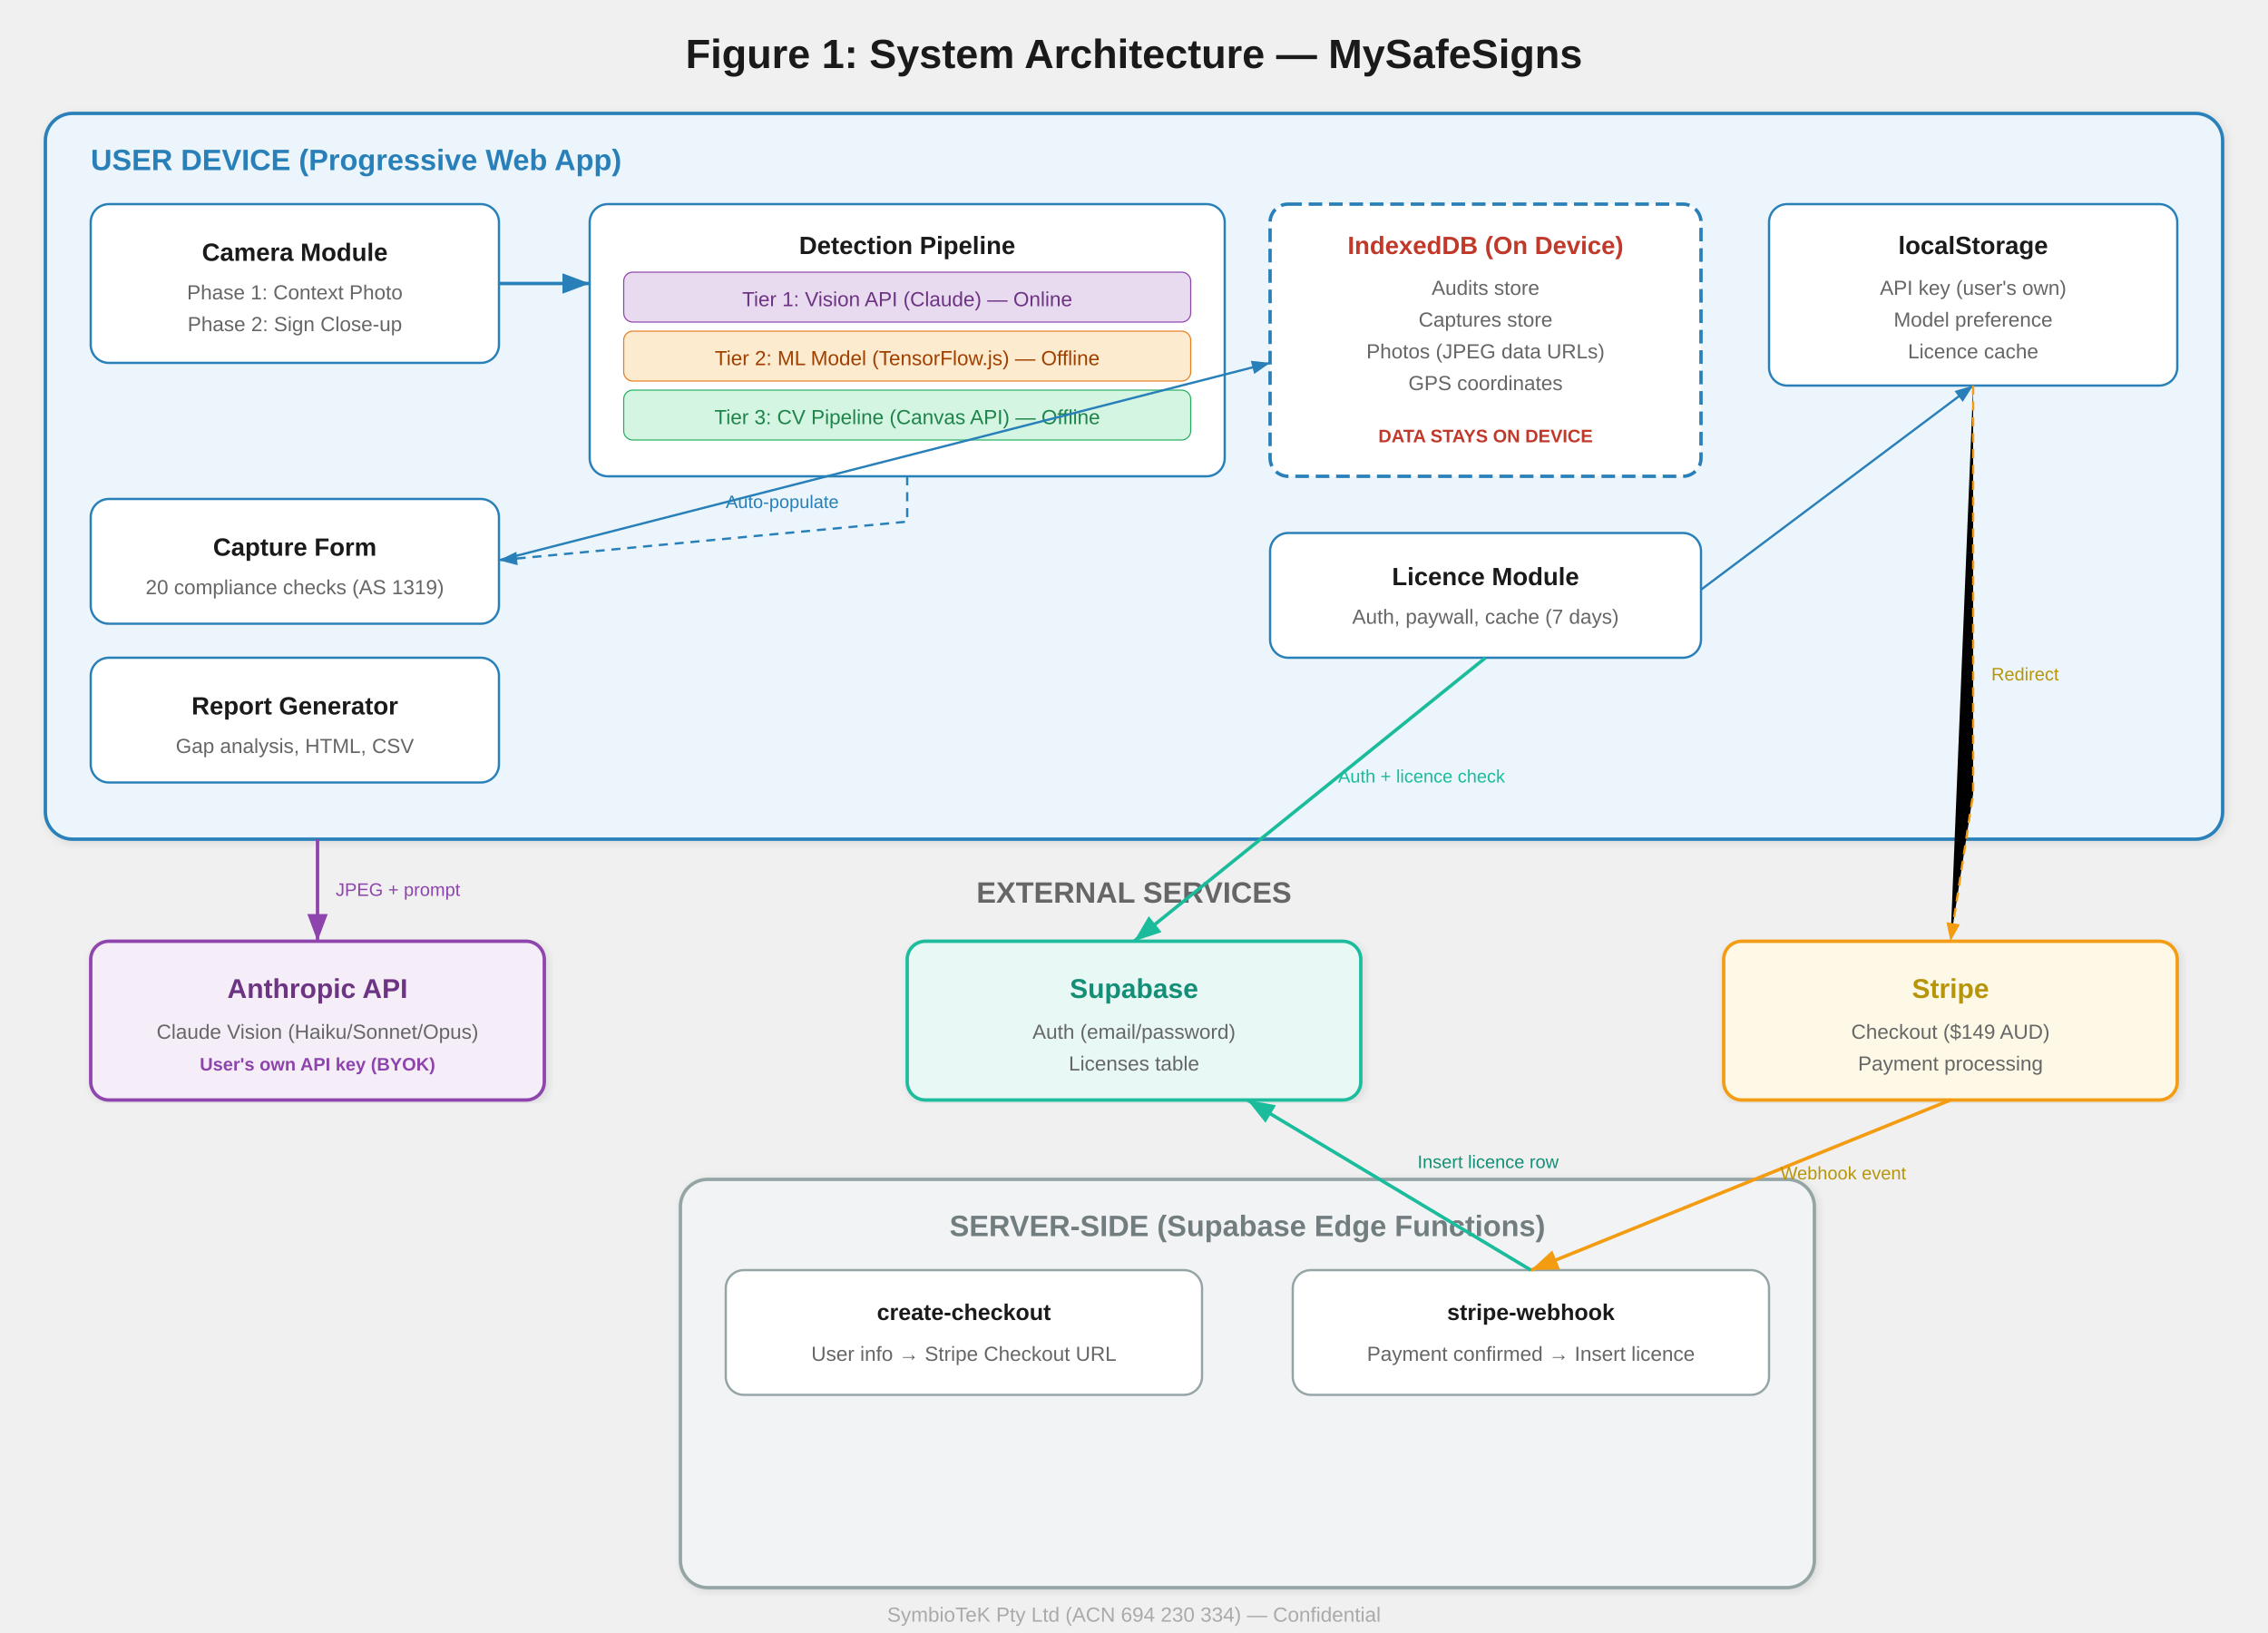
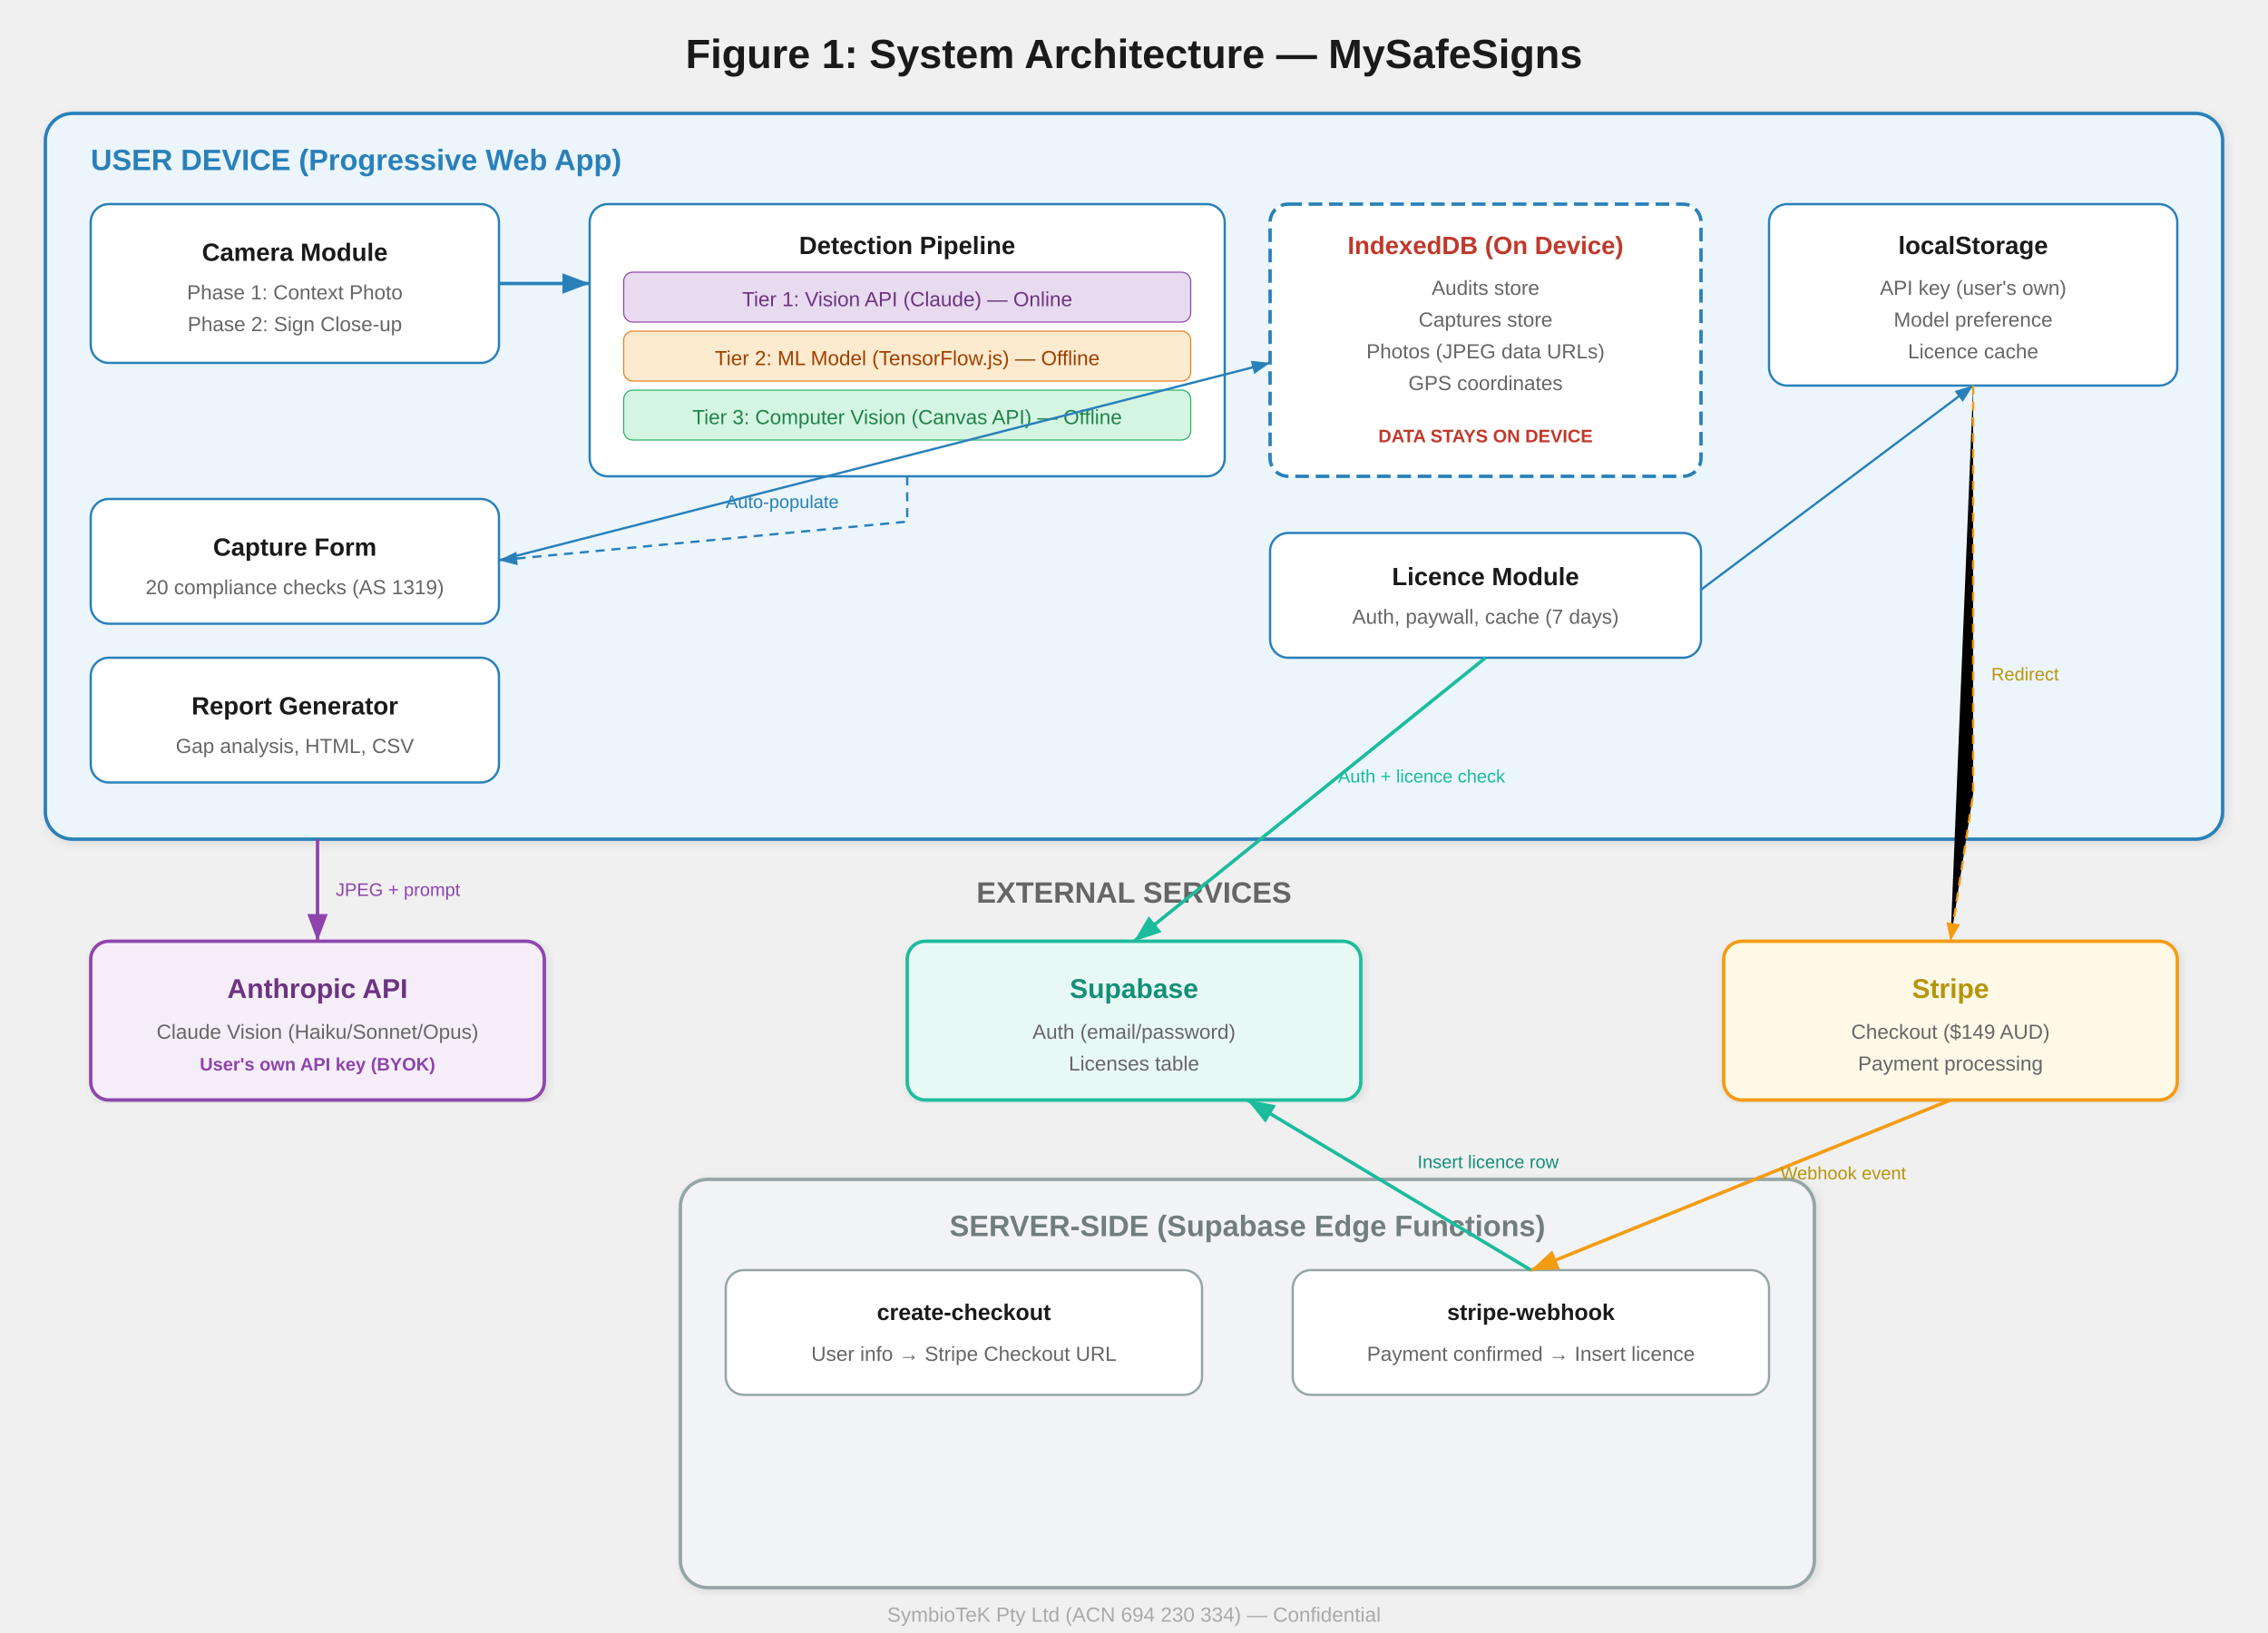
<svg xmlns="http://www.w3.org/2000/svg" viewBox="0 0 1000 720" font-family="'Segoe UI', Arial, sans-serif">
  <defs>
    <filter id="shadow" x="-2%" y="-2%" width="104%" height="104%">
      <feDropShadow dx="1" dy="1" stdDeviation="2" flood-opacity="0.1" />
    </filter>
  </defs>
  <text x="500" y="30" text-anchor="middle" font-size="18" font-weight="700" fill="#1a1a1a">Figure 1: System Architecture — MySafeSigns</text>
  <rect x="20" y="50" width="960" height="320" rx="12" fill="#EBF5FB" stroke="#2980B9" stroke-width="1.5" filter="url(#shadow)" />
  <text x="40" y="75" font-size="13" font-weight="700" fill="#2980B9">USER DEVICE (Progressive Web App)</text>
  <rect x="40" y="90" width="180" height="70" rx="8" fill="#fff" stroke="#2980B9" stroke-width="1" />
  <text x="130" y="115" text-anchor="middle" font-size="11" font-weight="600" fill="#1a1a1a">Camera Module</text>
  <text x="130" y="132" text-anchor="middle" font-size="9" fill="#666">Phase 1: Context Photo</text>
  <text x="130" y="146" text-anchor="middle" font-size="9" fill="#666">Phase 2: Sign Close-up</text>
  <line x1="220" y1="125" x2="260" y2="125" stroke="#2980B9" stroke-width="1.5" marker-end="url(#arrowBlue)" />
  <defs>
    <marker id="arrowBlue" markerWidth="8" markerHeight="6" refX="8" refY="3" orient="auto">
      <path d="M0,0 L8,3 L0,6" fill="#2980B9" />
    </marker>
  </defs>
  <rect x="260" y="90" width="280" height="120" rx="8" fill="#fff" stroke="#2980B9" stroke-width="1" />
  <text x="400" y="112" text-anchor="middle" font-size="11" font-weight="600" fill="#1a1a1a">Detection Pipeline</text>
  <rect x="275" y="120" width="250" height="22" rx="4" fill="#E8DAEF" stroke="#8E44AD" stroke-width="0.5" />
  <text x="400" y="135" text-anchor="middle" font-size="9" fill="#6C3483">Tier 1: Vision API (Claude) — Online</text>
  <rect x="275" y="146" width="250" height="22" rx="4" fill="#FDEBD0" stroke="#E67E22" stroke-width="0.5" />
  <text x="400" y="161" text-anchor="middle" font-size="9" fill="#A04000">Tier 2: ML Model (TensorFlow.js) — Offline</text>
  <rect x="275" y="172" width="250" height="22" rx="4" fill="#D5F5E3" stroke="#27AE60" stroke-width="0.5" />
-   <text x="400" y="187" text-anchor="middle" font-size="9" fill="#1E8449">Tier 3: CV Pipeline (Canvas API) — Offline</text>
+   <text x="400" y="187" text-anchor="middle" font-size="9" fill="#1E8449">Tier 3: Computer Vision (Canvas API) — Offline</text>
  <rect x="40" y="220" width="180" height="55" rx="8" fill="#fff" stroke="#2980B9" stroke-width="1" />
  <text x="130" y="245" text-anchor="middle" font-size="11" font-weight="600" fill="#1a1a1a">Capture Form</text>
  <text x="130" y="262" text-anchor="middle" font-size="9" fill="#666">20 compliance checks (AS 1319)</text>
  <path d="M400,210 L400,230 L220,247" stroke="#2980B9" stroke-width="1" fill="none" stroke-dasharray="4,3" marker-end="url(#arrowBlue)" />
  <text x="320" y="224" font-size="8" fill="#2980B9">Auto-populate</text>
  <rect x="560" y="90" width="190" height="120" rx="8" fill="#fff" stroke="#2980B9" stroke-width="1.5" stroke-dasharray="6,3" />
  <text x="655" y="112" text-anchor="middle" font-size="11" font-weight="700" fill="#C0392B">IndexedDB (On Device)</text>
  <text x="655" y="130" text-anchor="middle" font-size="9" fill="#666">Audits store</text>
  <text x="655" y="144" text-anchor="middle" font-size="9" fill="#666">Captures store</text>
  <text x="655" y="158" text-anchor="middle" font-size="9" fill="#666">Photos (JPEG data URLs)</text>
  <text x="655" y="172" text-anchor="middle" font-size="9" fill="#666">GPS coordinates</text>
  <text x="655" y="195" text-anchor="middle" font-size="8" font-weight="700" fill="#C0392B">DATA STAYS ON DEVICE</text>
  <line x1="220" y1="247" x2="560" y2="160" stroke="#2980B9" stroke-width="1" marker-end="url(#arrowBlue)" />
  <rect x="40" y="290" width="180" height="55" rx="8" fill="#fff" stroke="#2980B9" stroke-width="1" />
  <text x="130" y="315" text-anchor="middle" font-size="11" font-weight="600" fill="#1a1a1a">Report Generator</text>
  <text x="130" y="332" text-anchor="middle" font-size="9" fill="#666">Gap analysis, HTML, CSV</text>
  <rect x="560" y="235" width="190" height="55" rx="8" fill="#fff" stroke="#2980B9" stroke-width="1" />
  <text x="655" y="258" text-anchor="middle" font-size="11" font-weight="600" fill="#1a1a1a">Licence Module</text>
  <text x="655" y="275" text-anchor="middle" font-size="9" fill="#666">Auth, paywall, cache (7 days)</text>
  <rect x="780" y="90" width="180" height="80" rx="8" fill="#fff" stroke="#2980B9" stroke-width="1" />
  <text x="870" y="112" text-anchor="middle" font-size="11" font-weight="600" fill="#1a1a1a">localStorage</text>
  <text x="870" y="130" text-anchor="middle" font-size="9" fill="#666">API key (user's own)</text>
  <text x="870" y="144" text-anchor="middle" font-size="9" fill="#666">Model preference</text>
  <text x="870" y="158" text-anchor="middle" font-size="9" fill="#666">Licence cache</text>
  <line x1="750" y1="260" x2="870" y2="170" stroke="#2980B9" stroke-width="1" marker-end="url(#arrowBlue)" />
  <text x="500" y="398" text-anchor="middle" font-size="13" font-weight="700" fill="#666">EXTERNAL SERVICES</text>
  <rect x="40" y="415" width="200" height="70" rx="8" fill="#F5EEF8" stroke="#8E44AD" stroke-width="1.5" filter="url(#shadow)" />
  <text x="140" y="440" text-anchor="middle" font-size="12" font-weight="600" fill="#6C3483">Anthropic API</text>
  <text x="140" y="458" text-anchor="middle" font-size="9" fill="#666">Claude Vision (Haiku/Sonnet/Opus)</text>
  <text x="140" y="472" text-anchor="middle" font-size="8" font-weight="600" fill="#8E44AD">User's own API key (BYOK)</text>
  <line x1="140" y1="370" x2="140" y2="415" stroke="#8E44AD" stroke-width="1.5" marker-end="url(#arrowPurple)" />
  <text x="148" y="395" font-size="8" fill="#8E44AD">JPEG + prompt</text>
  <defs>
    <marker id="arrowPurple" markerWidth="8" markerHeight="6" refX="8" refY="3" orient="auto">
      <path d="M0,0 L8,3 L0,6" fill="#8E44AD" />
    </marker>
  </defs>
  <rect x="400" y="415" width="200" height="70" rx="8" fill="#E8F8F5" stroke="#1ABC9C" stroke-width="1.5" filter="url(#shadow)" />
  <text x="500" y="440" text-anchor="middle" font-size="12" font-weight="600" fill="#148F77">Supabase</text>
  <text x="500" y="458" text-anchor="middle" font-size="9" fill="#666">Auth (email/password)</text>
  <text x="500" y="472" text-anchor="middle" font-size="9" fill="#666">Licenses table</text>
  <line x1="655" y1="290" x2="500" y2="415" stroke="#1ABC9C" stroke-width="1.5" marker-end="url(#arrowGreen)" />
  <text x="590" y="345" font-size="8" fill="#1ABC9C">Auth + licence check</text>
  <defs>
    <marker id="arrowGreen" markerWidth="8" markerHeight="6" refX="8" refY="3" orient="auto">
      <path d="M0,0 L8,3 L0,6" fill="#1ABC9C" />
    </marker>
  </defs>
  <rect x="760" y="415" width="200" height="70" rx="8" fill="#FEF9E7" stroke="#F39C12" stroke-width="1.5" filter="url(#shadow)" />
  <text x="860" y="440" text-anchor="middle" font-size="12" font-weight="600" fill="#B7950B">Stripe</text>
  <text x="860" y="458" text-anchor="middle" font-size="9" fill="#666">Checkout ($149 AUD)</text>
  <text x="860" y="472" text-anchor="middle" font-size="9" fill="#666">Payment processing</text>
  <rect x="300" y="520" width="500" height="180" rx="12" fill="#F2F3F4" stroke="#95A5A6" stroke-width="1.5" filter="url(#shadow)" />
  <text x="550" y="545" text-anchor="middle" font-size="13" font-weight="700" fill="#717D7E">SERVER-SIDE (Supabase Edge Functions)</text>
  <rect x="320" y="560" width="210" height="55" rx="8" fill="#fff" stroke="#95A5A6" stroke-width="1" />
  <text x="425" y="582" text-anchor="middle" font-size="10" font-weight="600" fill="#1a1a1a">create-checkout</text>
  <text x="425" y="600" text-anchor="middle" font-size="9" fill="#666">User info → Stripe Checkout URL</text>
  <rect x="570" y="560" width="210" height="55" rx="8" fill="#fff" stroke="#95A5A6" stroke-width="1" />
  <text x="675" y="582" text-anchor="middle" font-size="10" font-weight="600" fill="#1a1a1a">stripe-webhook</text>
  <text x="675" y="600" text-anchor="middle" font-size="9" fill="#666">Payment confirmed → Insert licence</text>
  <line x1="860" y1="485" x2="675" y2="560" stroke="#F39C12" stroke-width="1.5" marker-end="url(#arrowOrange)" />
  <text x="785" y="520" font-size="8" fill="#B7950B">Webhook event</text>
  <defs>
    <marker id="arrowOrange" markerWidth="8" markerHeight="6" refX="8" refY="3" orient="auto">
      <path d="M0,0 L8,3 L0,6" fill="#F39C12" />
    </marker>
  </defs>
  <line x1="675" y1="560" x2="550" y2="485" stroke="#1ABC9C" stroke-width="1.5" marker-end="url(#arrowGreen)" />
  <text x="625" y="515" font-size="8" fill="#148F77">Insert licence row</text>
  <path d="M870,170 L870,350 L860,415" stroke="#F39C12" stroke-width="1" stroke-dasharray="4,3" marker-end="url(#arrowOrange)" />
  <text x="878" y="300" font-size="8" fill="#B7950B">Redirect</text>
  <text x="500" y="715" text-anchor="middle" font-size="9" fill="#aaa">SymbioTeK Pty Ltd (ACN 694 230 334) — Confidential</text>
</svg>
